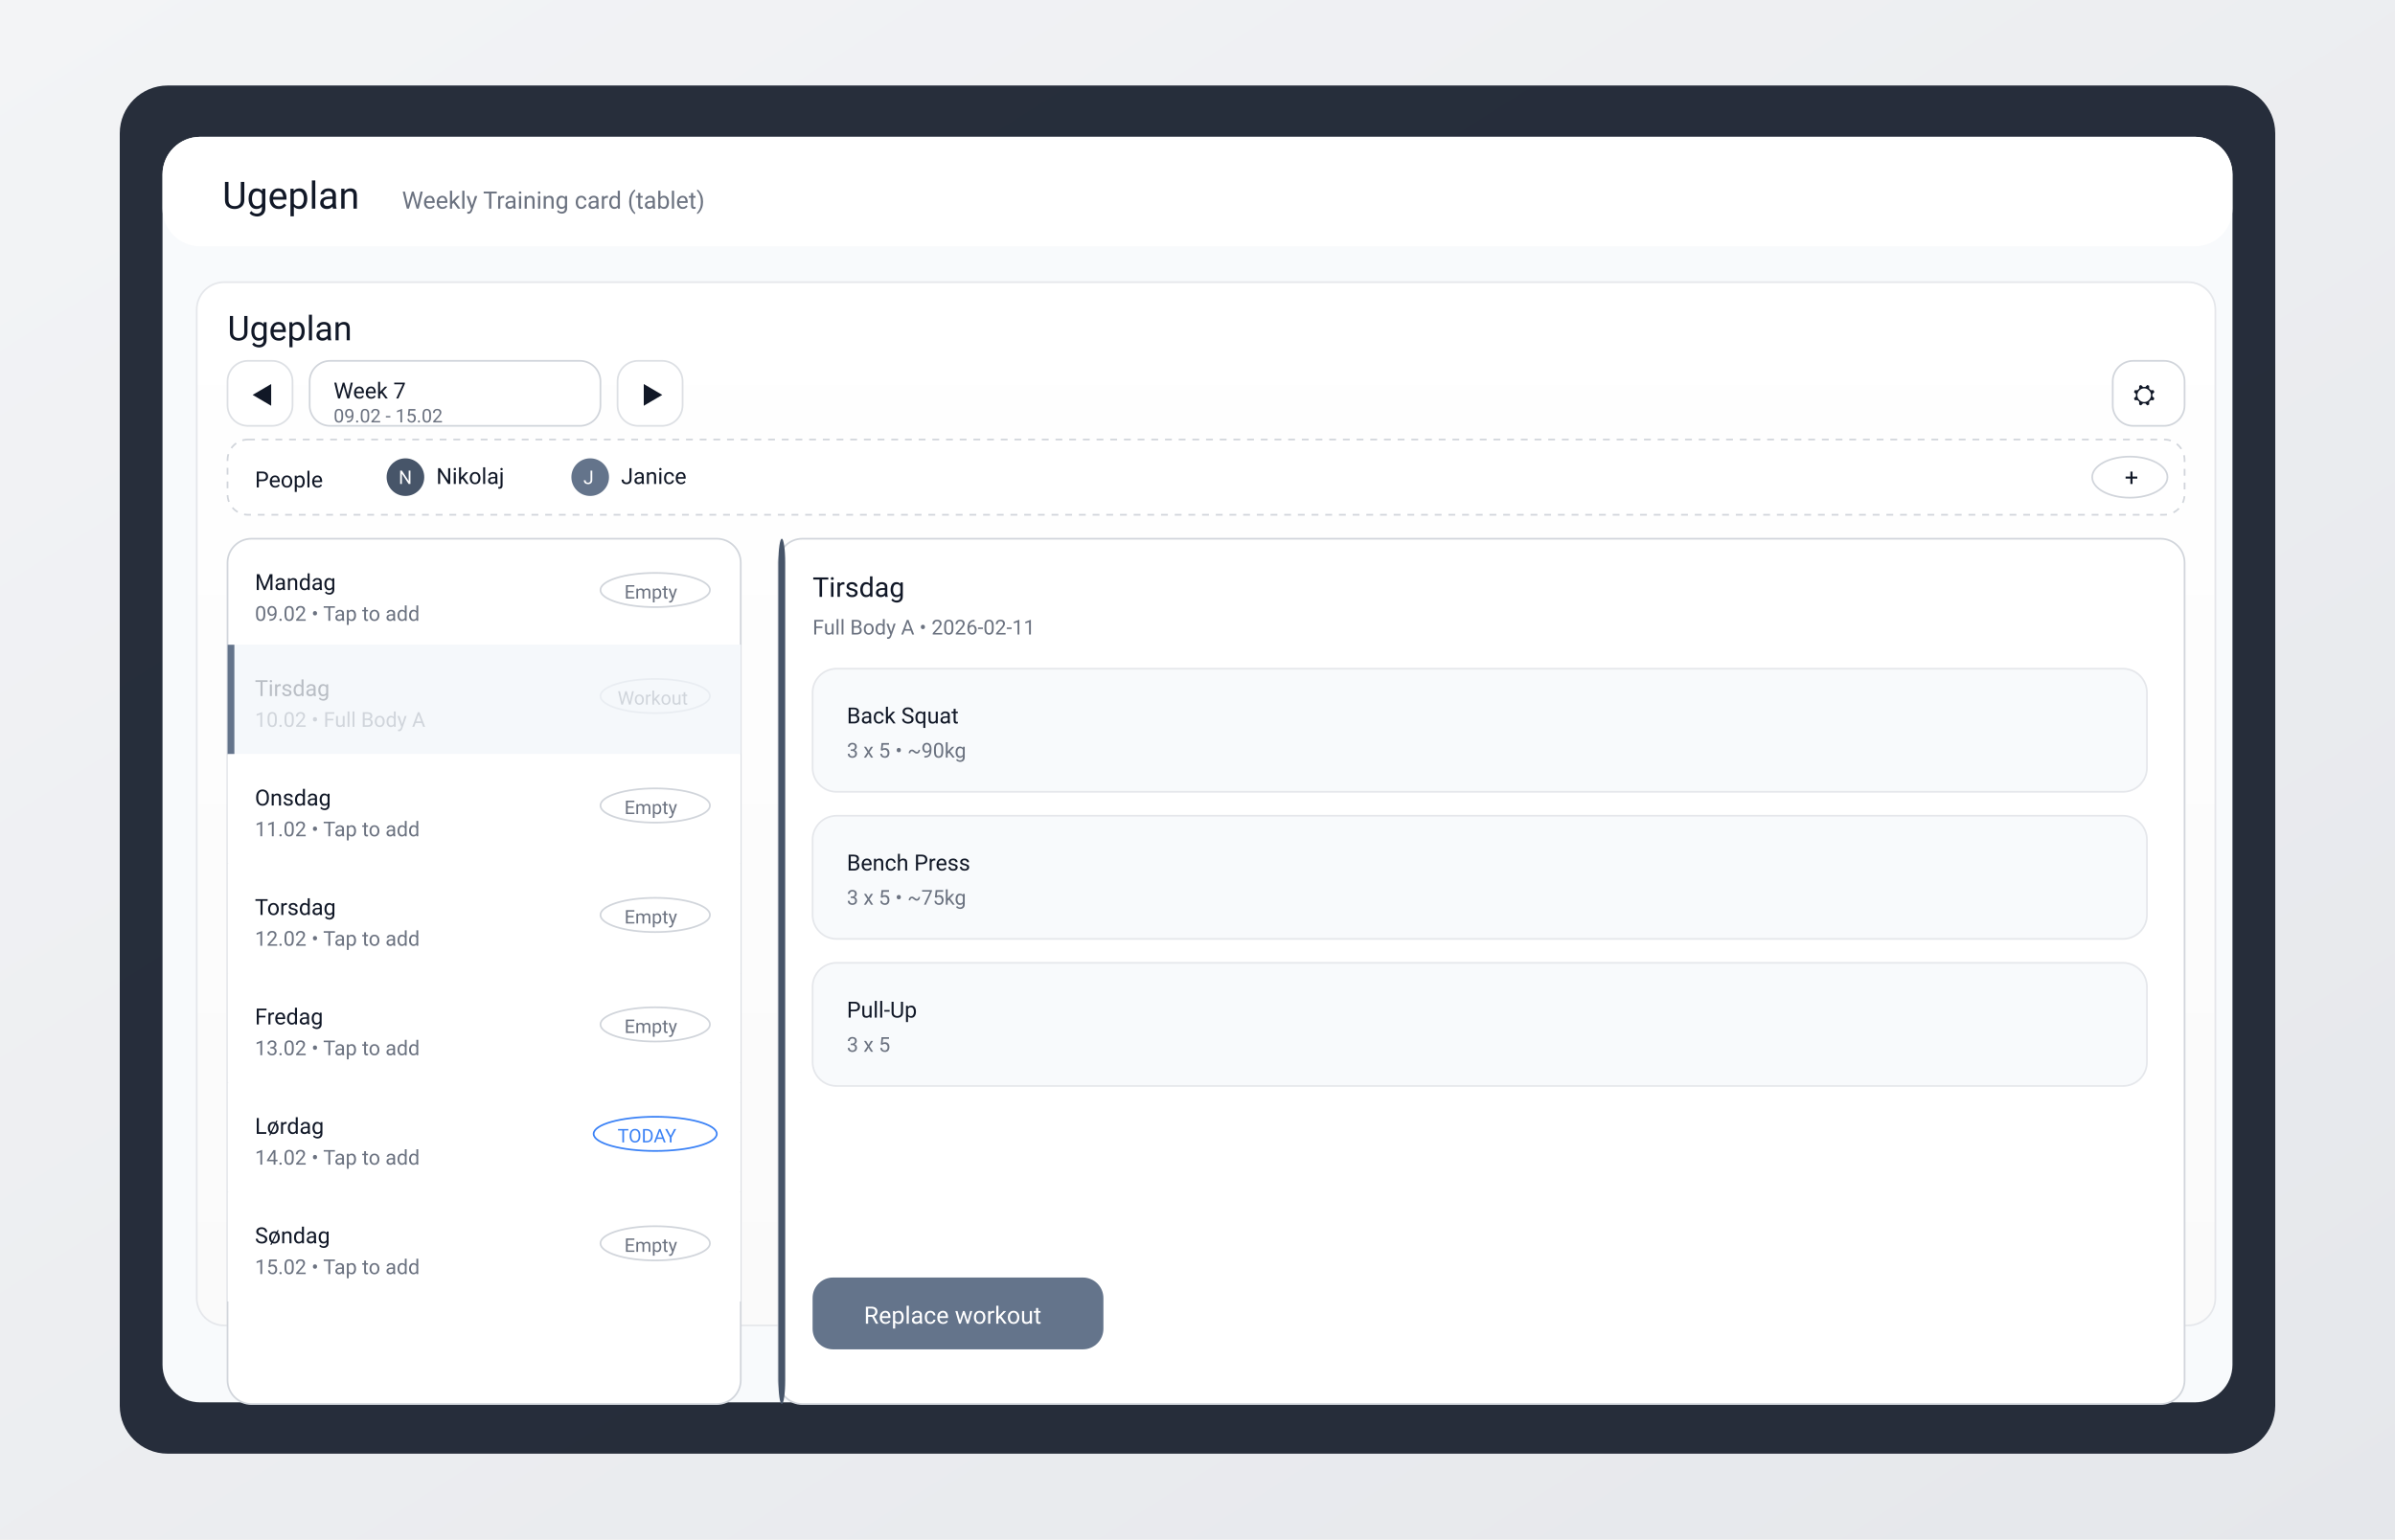
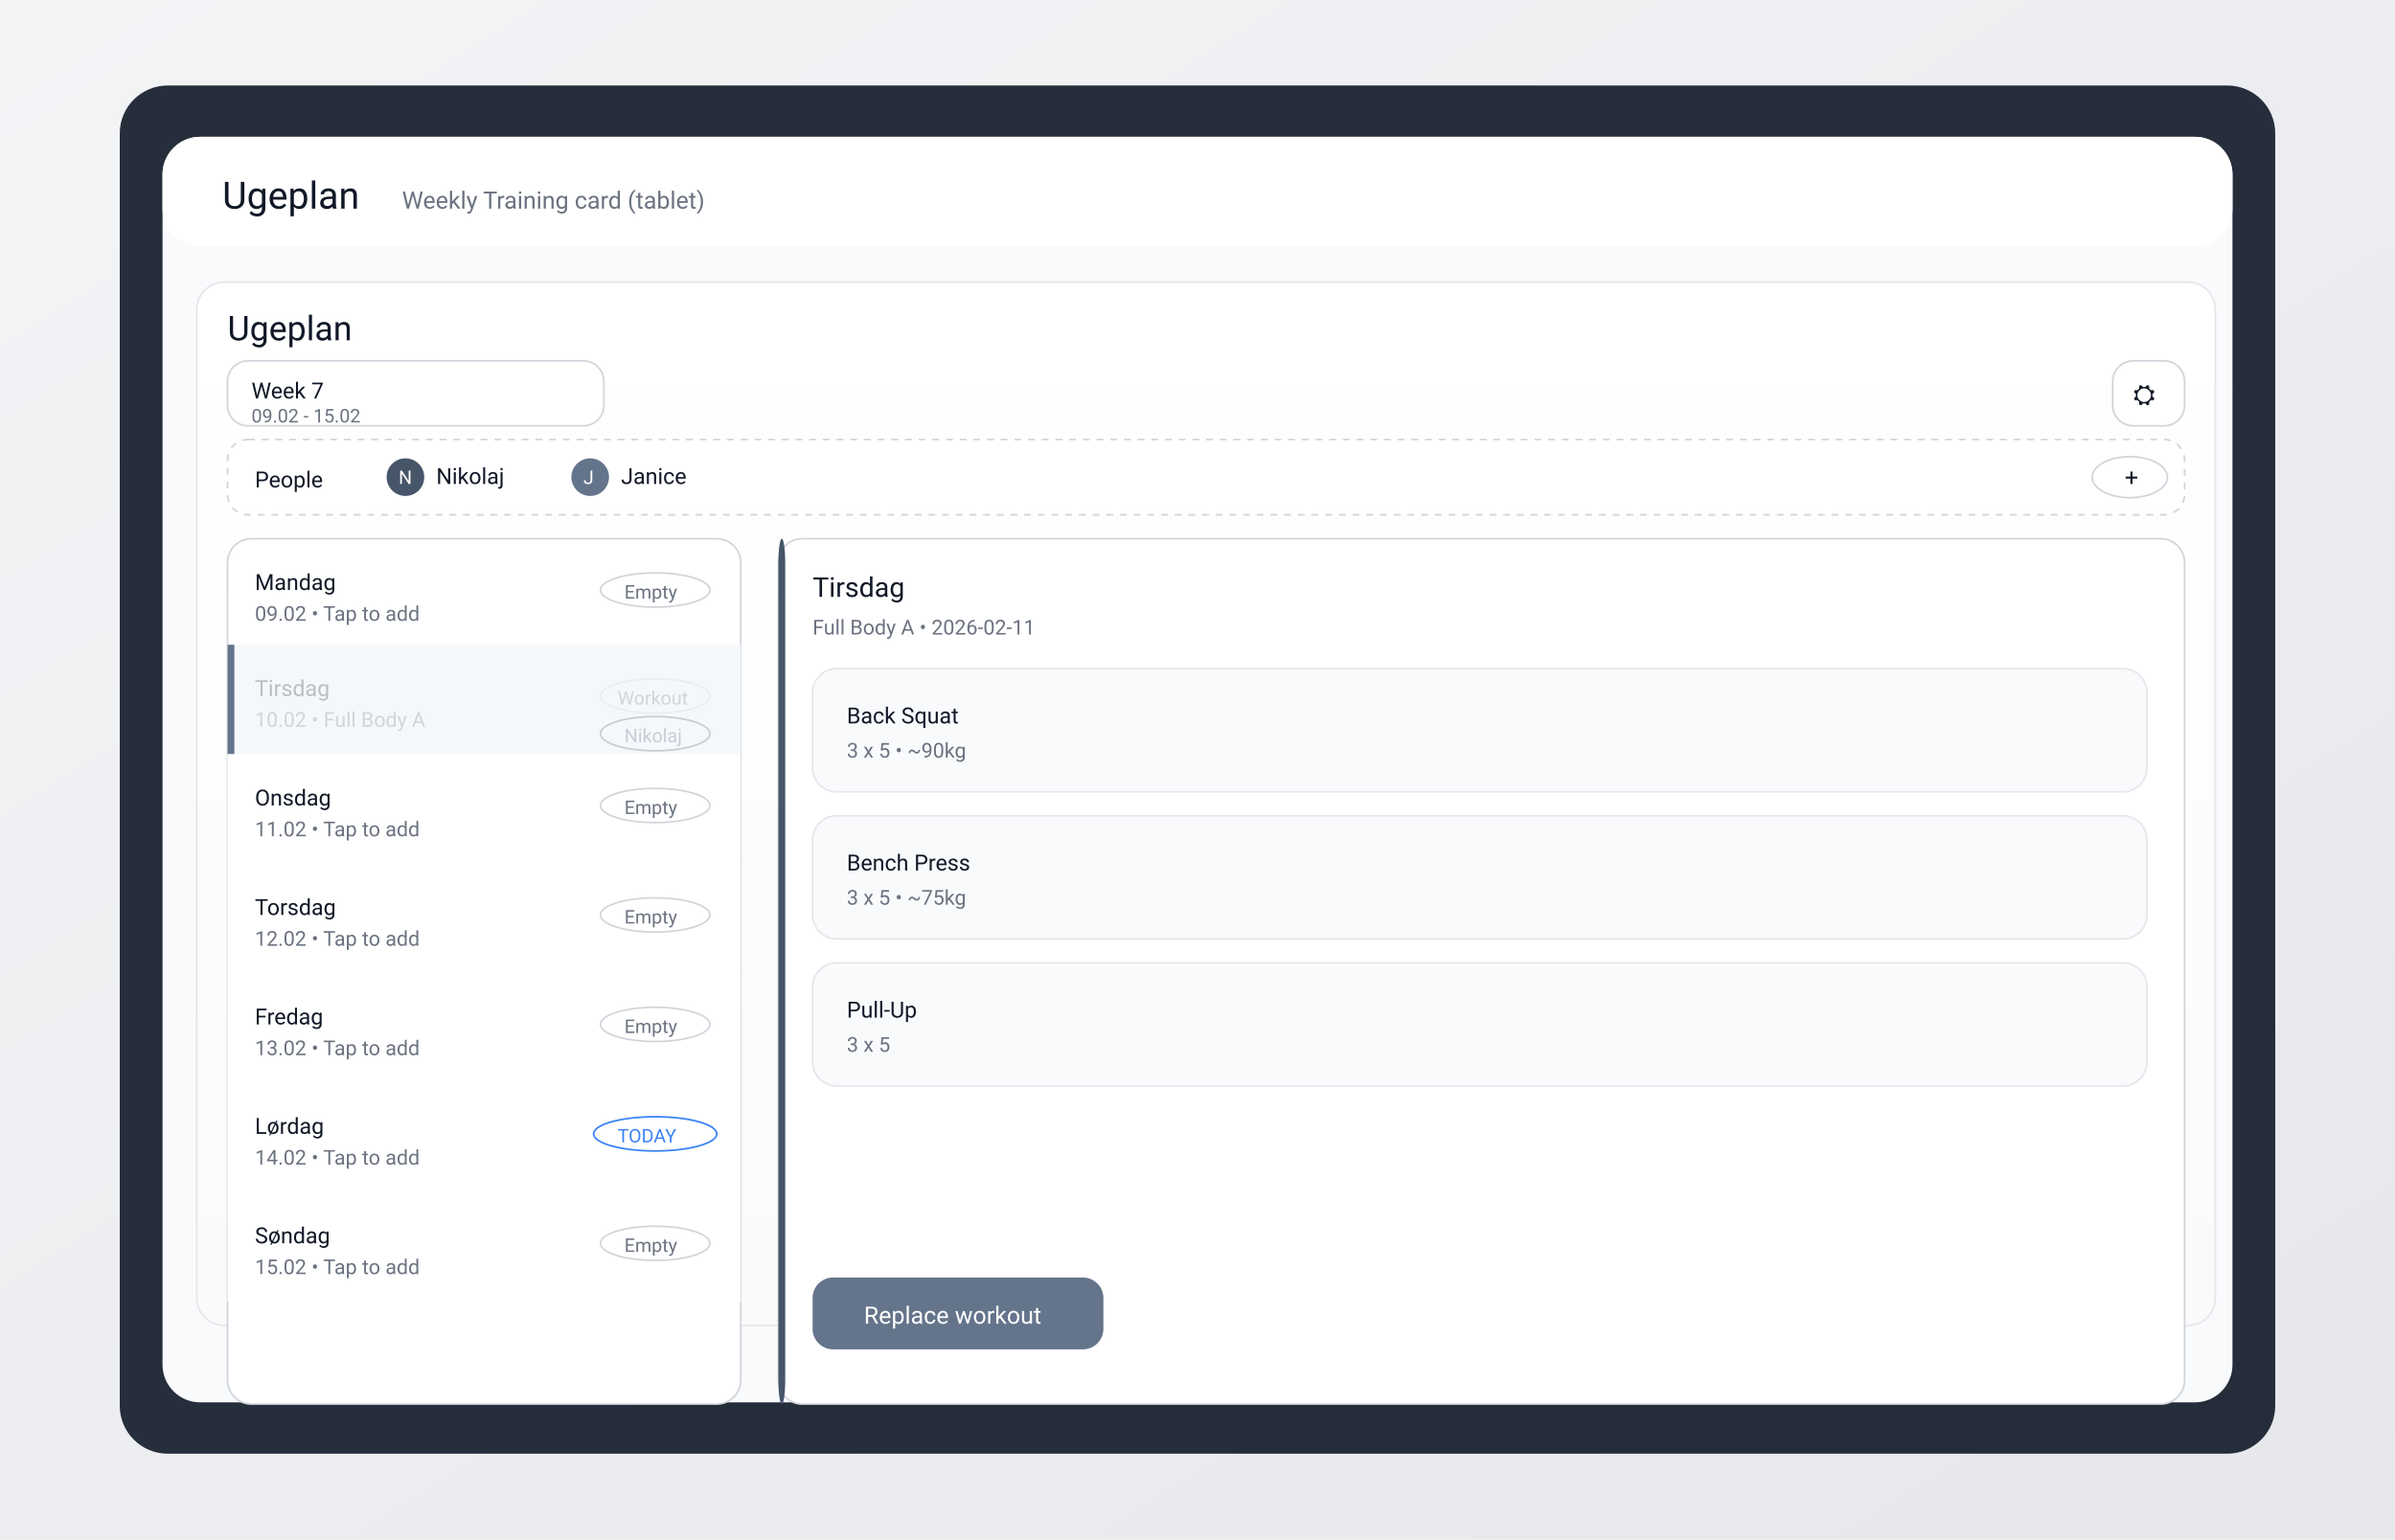
<svg xmlns="http://www.w3.org/2000/svg" width="1400" height="900" viewBox="0 0 1400 900">
  <defs>
    <linearGradient id="bg" x1="0" y1="0" x2="1" y2="1">
      <stop offset="0" stop-color="#f3f4f6" />
      <stop offset="1" stop-color="#e5e7eb" />
    </linearGradient>
    <linearGradient id="card" x1="0" y1="0" x2="0" y2="1">
      <stop offset="0" stop-color="#ffffff" />
      <stop offset="1" stop-color="#fafafa" />
    </linearGradient>
  </defs>
  <rect width="1400" height="900" fill="url(#bg)" />
  <rect x="70" y="50" width="1260" height="800" rx="28" fill="#111827" opacity="0.9" />
  <rect x="95" y="80" width="1210" height="740" rx="22" fill="#f8fafc" />
  <rect x="95" y="80" width="1210" height="64" rx="22" fill="#ffffff" />
  <text x="130" y="122" font-family="ui-sans-serif, system-ui, -apple-system, Segoe UI, Roboto" font-size="22" fill="#111827">Ugeplan</text>
  <text x="235" y="122" font-family="ui-sans-serif, system-ui, -apple-system, Segoe UI, Roboto" font-size="14" fill="#6b7280">Weekly Training card (tablet)</text>
  <g transform="translate(115,165)">
    <rect x="0" y="0" width="1180" height="610" rx="16" fill="url(#card)" stroke="#e5e7eb" />
    <text x="18" y="34" font-family="ui-sans-serif, system-ui, -apple-system, Segoe UI, Roboto" font-size="20" fill="#111827">Ugeplan</text>
-     <rect x="18" y="46" width="38" height="38" rx="12" fill="#ffffff" stroke="#d1d5db" opacity="0.75" />
-     <text x="32" y="71" font-family="ui-sans-serif, system-ui, -apple-system, Segoe UI, Roboto" font-size="14" fill="#111827">◀</text>
-     <rect x="66" y="46" width="170" height="38" rx="12" fill="#ffffff" stroke="#d1d5db" />
-     <text x="80" y="68" font-family="ui-sans-serif, system-ui, -apple-system, Segoe UI, Roboto" font-size="13" fill="#111827">Week 7</text>
-     <text x="80" y="82" font-family="ui-sans-serif, system-ui, -apple-system, Segoe UI, Roboto" font-size="11" fill="#6b7280">09.02 - 15.02</text>
-     <rect x="246" y="46" width="38" height="38" rx="12" fill="#ffffff" stroke="#d1d5db" opacity="0.75" />
-     <text x="260" y="71" font-family="ui-sans-serif, system-ui, -apple-system, Segoe UI, Roboto" font-size="14" fill="#111827">▶</text>
+     <rect x="18" y="46" width="220" height="38" rx="12" fill="#ffffff" stroke="#d1d5db" />
+     <text x="32" y="68" font-family="ui-sans-serif, system-ui, -apple-system, Segoe UI, Roboto" font-size="13" fill="#111827">Week 7</text>
+     <text x="32" y="82" font-family="ui-sans-serif, system-ui, -apple-system, Segoe UI, Roboto" font-size="11" fill="#6b7280">09.02 - 15.02</text>
    <rect x="1120" y="46" width="42" height="38" rx="12" fill="#ffffff" stroke="#d1d5db" />
    <text x="1132" y="71" font-family="ui-sans-serif, system-ui, -apple-system, Segoe UI, Roboto" font-size="16" fill="#111827">⛭</text>
    <rect x="18" y="92" width="1144" height="44" rx="12" fill="#ffffff" stroke="#d1d5db" stroke-dasharray="4 4" />
    <text x="34" y="120" font-family="ui-sans-serif, system-ui, -apple-system, Segoe UI, Roboto" font-size="13" fill="#111827">People</text>
    <circle cx="122" cy="114" r="11" fill="#475569" />
    <text x="118" y="118" font-family="ui-sans-serif, system-ui, -apple-system, Segoe UI, Roboto" font-size="11" fill="#ffffff">N</text>
    <text x="140" y="118" font-family="ui-sans-serif, system-ui, -apple-system, Segoe UI, Roboto" font-size="13" fill="#111827">Nikolaj</text>
    <circle cx="230" cy="114" r="11" fill="#64748b" />
    <text x="226" y="118" font-family="ui-sans-serif, system-ui, -apple-system, Segoe UI, Roboto" font-size="11" fill="#ffffff">J</text>
    <text x="248" y="118" font-family="ui-sans-serif, system-ui, -apple-system, Segoe UI, Roboto" font-size="13" fill="#111827">Janice</text>
    <rect x="1108" y="102" width="44" height="24" rx="999" fill="#ffffff" stroke="#d1d5db" />
    <text x="1127" y="119" font-family="ui-sans-serif, system-ui, -apple-system, Segoe UI, Roboto" font-size="14" fill="#111827">+</text>
    <g transform="translate(0,66)">
      <rect x="18" y="84" width="300" height="506" rx="14" fill="#ffffff" stroke="#d1d5db" />
      <text x="34" y="114" font-family="ui-sans-serif, system-ui, -apple-system, Segoe UI, Roboto" font-size="13" fill="#111827">Mandag</text>
      <text x="34" y="132" font-family="ui-sans-serif, system-ui, -apple-system, Segoe UI, Roboto" font-size="12" fill="#6b7280">09.02 • Tap to add</text>
      <rect x="236" y="104" width="64" height="20" rx="999" fill="#ffffff" stroke="#d1d5db" />
      <text x="250" y="119" font-family="ui-sans-serif, system-ui, -apple-system, Segoe UI, Roboto" font-size="11" fill="#6b7280">Empty</text>
      <rect x="18" y="146" width="300" height="64" fill="#ffffff" />
      <text x="34" y="176" font-family="ui-sans-serif, system-ui, -apple-system, Segoe UI, Roboto" font-size="13" fill="#111827">Tirsdag</text>
      <text x="34" y="194" font-family="ui-sans-serif, system-ui, -apple-system, Segoe UI, Roboto" font-size="12" fill="#6b7280">10.02 • Full Body A</text>
      <rect x="236" y="166" width="64" height="20" rx="999" fill="#ffffff" stroke="#d1d5db" />
      <text x="246" y="181" font-family="ui-sans-serif, system-ui, -apple-system, Segoe UI, Roboto" font-size="11" fill="#6b7280">Workout</text>
+       <rect x="236" y="188" width="64" height="20" rx="999" fill="#ffffff" stroke="#475569" />
+       <text x="250" y="203" font-family="ui-sans-serif, system-ui, -apple-system, Segoe UI, Roboto" font-size="11" fill="#475569">Nikolaj</text>
      <rect x="18" y="146" width="300" height="64" rx="0" fill="#f1f5f9" opacity="0.75" />
      <rect x="18" y="146" width="4" height="64" fill="#64748b" />
      <rect x="18" y="210" width="300" height="64" fill="#ffffff" />
      <text x="34" y="240" font-family="ui-sans-serif, system-ui, -apple-system, Segoe UI, Roboto" font-size="13" fill="#111827">Onsdag</text>
      <text x="34" y="258" font-family="ui-sans-serif, system-ui, -apple-system, Segoe UI, Roboto" font-size="12" fill="#6b7280">11.02 • Tap to add</text>
      <rect x="236" y="230" width="64" height="20" rx="999" fill="#ffffff" stroke="#d1d5db" />
      <text x="250" y="245" font-family="ui-sans-serif, system-ui, -apple-system, Segoe UI, Roboto" font-size="11" fill="#6b7280">Empty</text>
      <rect x="18" y="274" width="300" height="64" fill="#ffffff" />
      <text x="34" y="304" font-family="ui-sans-serif, system-ui, -apple-system, Segoe UI, Roboto" font-size="13" fill="#111827">Torsdag</text>
      <text x="34" y="322" font-family="ui-sans-serif, system-ui, -apple-system, Segoe UI, Roboto" font-size="12" fill="#6b7280">12.02 • Tap to add</text>
      <rect x="236" y="294" width="64" height="20" rx="999" fill="#ffffff" stroke="#d1d5db" />
      <text x="250" y="309" font-family="ui-sans-serif, system-ui, -apple-system, Segoe UI, Roboto" font-size="11" fill="#6b7280">Empty</text>
      <rect x="18" y="338" width="300" height="64" fill="#ffffff" />
      <text x="34" y="368" font-family="ui-sans-serif, system-ui, -apple-system, Segoe UI, Roboto" font-size="13" fill="#111827">Fredag</text>
      <text x="34" y="386" font-family="ui-sans-serif, system-ui, -apple-system, Segoe UI, Roboto" font-size="12" fill="#6b7280">13.02 • Tap to add</text>
      <rect x="236" y="358" width="64" height="20" rx="999" fill="#ffffff" stroke="#d1d5db" />
      <text x="250" y="373" font-family="ui-sans-serif, system-ui, -apple-system, Segoe UI, Roboto" font-size="11" fill="#6b7280">Empty</text>
      <rect x="18" y="402" width="300" height="64" fill="#ffffff" />
      <text x="34" y="432" font-family="ui-sans-serif, system-ui, -apple-system, Segoe UI, Roboto" font-size="13" fill="#111827">Lørdag</text>
      <text x="34" y="450" font-family="ui-sans-serif, system-ui, -apple-system, Segoe UI, Roboto" font-size="12" fill="#6b7280">14.02 • Tap to add</text>
      <rect x="232" y="422" width="72" height="20" rx="999" fill="#ffffff" stroke="#3b82f6" />
      <text x="246" y="437" font-family="ui-sans-serif, system-ui, -apple-system, Segoe UI, Roboto" font-size="11" fill="#3b82f6">TODAY</text>
      <rect x="18" y="466" width="300" height="64" fill="#ffffff" />
      <text x="34" y="496" font-family="ui-sans-serif, system-ui, -apple-system, Segoe UI, Roboto" font-size="13" fill="#111827">Søndag</text>
      <text x="34" y="514" font-family="ui-sans-serif, system-ui, -apple-system, Segoe UI, Roboto" font-size="12" fill="#6b7280">15.02 • Tap to add</text>
      <rect x="236" y="486" width="64" height="20" rx="999" fill="#ffffff" stroke="#d1d5db" />
      <text x="250" y="501" font-family="ui-sans-serif, system-ui, -apple-system, Segoe UI, Roboto" font-size="11" fill="#6b7280">Empty</text>
      <rect x="340" y="84" width="822" height="506" rx="14" fill="#ffffff" stroke="#d1d5db" />
      <rect x="340" y="84" width="4" height="506" rx="14" fill="#475569" />
      <text x="360" y="118" font-family="ui-sans-serif, system-ui, -apple-system, Segoe UI, Roboto" font-size="16" fill="#111827">Tirsdag</text>
      <text x="360" y="140" font-family="ui-sans-serif, system-ui, -apple-system, Segoe UI, Roboto" font-size="12" fill="#6b7280">Full Body A • 2026-02-11</text>
      <rect x="360" y="160" width="780" height="72" rx="14" fill="#f8fafc" stroke="#e5e7eb" />
      <text x="380" y="192" font-family="ui-sans-serif, system-ui, -apple-system, Segoe UI, Roboto" font-size="13" fill="#111827">Back Squat</text>
      <text x="380" y="212" font-family="ui-sans-serif, system-ui, -apple-system, Segoe UI, Roboto" font-size="12" fill="#6b7280">3 x 5 • ~90kg</text>
      <rect x="360" y="246" width="780" height="72" rx="14" fill="#f8fafc" stroke="#e5e7eb" />
      <text x="380" y="278" font-family="ui-sans-serif, system-ui, -apple-system, Segoe UI, Roboto" font-size="13" fill="#111827">Bench Press</text>
      <text x="380" y="298" font-family="ui-sans-serif, system-ui, -apple-system, Segoe UI, Roboto" font-size="12" fill="#6b7280">3 x 5 • ~75kg</text>
      <rect x="360" y="332" width="780" height="72" rx="14" fill="#f8fafc" stroke="#e5e7eb" />
      <text x="380" y="364" font-family="ui-sans-serif, system-ui, -apple-system, Segoe UI, Roboto" font-size="13" fill="#111827">Pull-Up</text>
      <text x="380" y="384" font-family="ui-sans-serif, system-ui, -apple-system, Segoe UI, Roboto" font-size="12" fill="#6b7280">3 x 5</text>
      <rect x="360" y="516" width="170" height="42" rx="12" fill="#64748b" />
      <text x="390" y="543" font-family="ui-sans-serif, system-ui, -apple-system, Segoe UI, Roboto" font-size="14" fill="#ffffff">Replace workout</text>
    </g>
  </g>
</svg>
